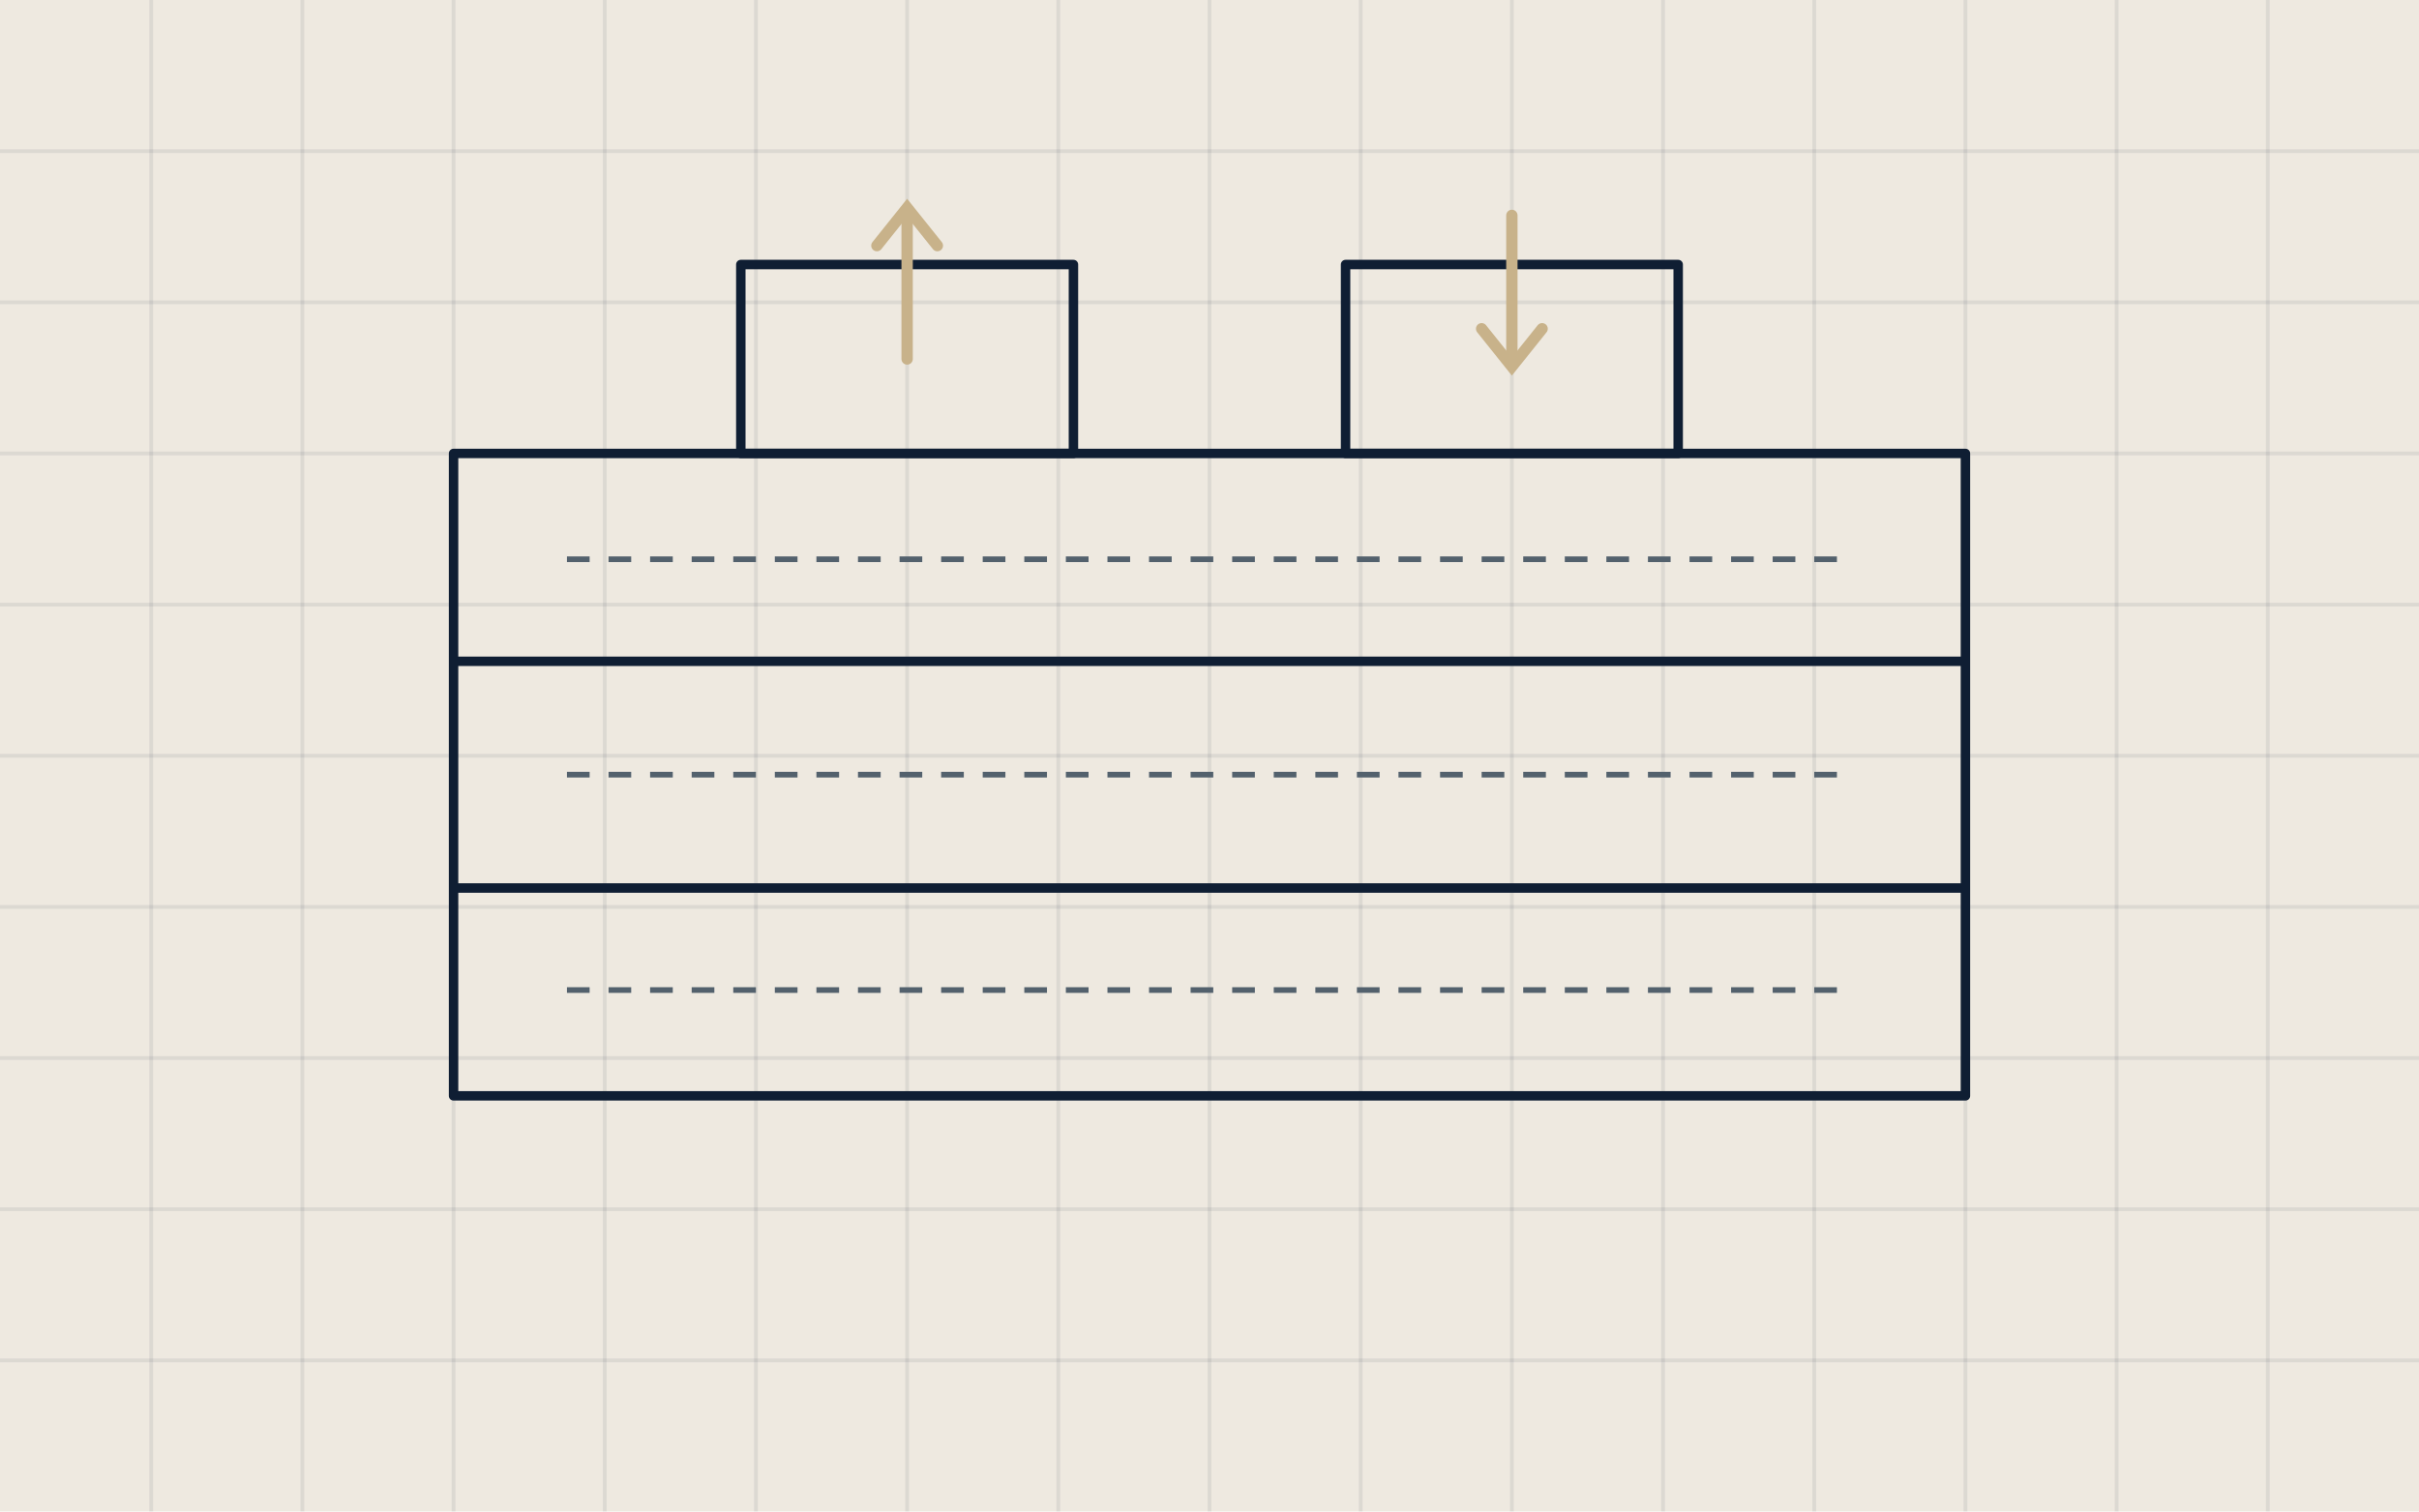
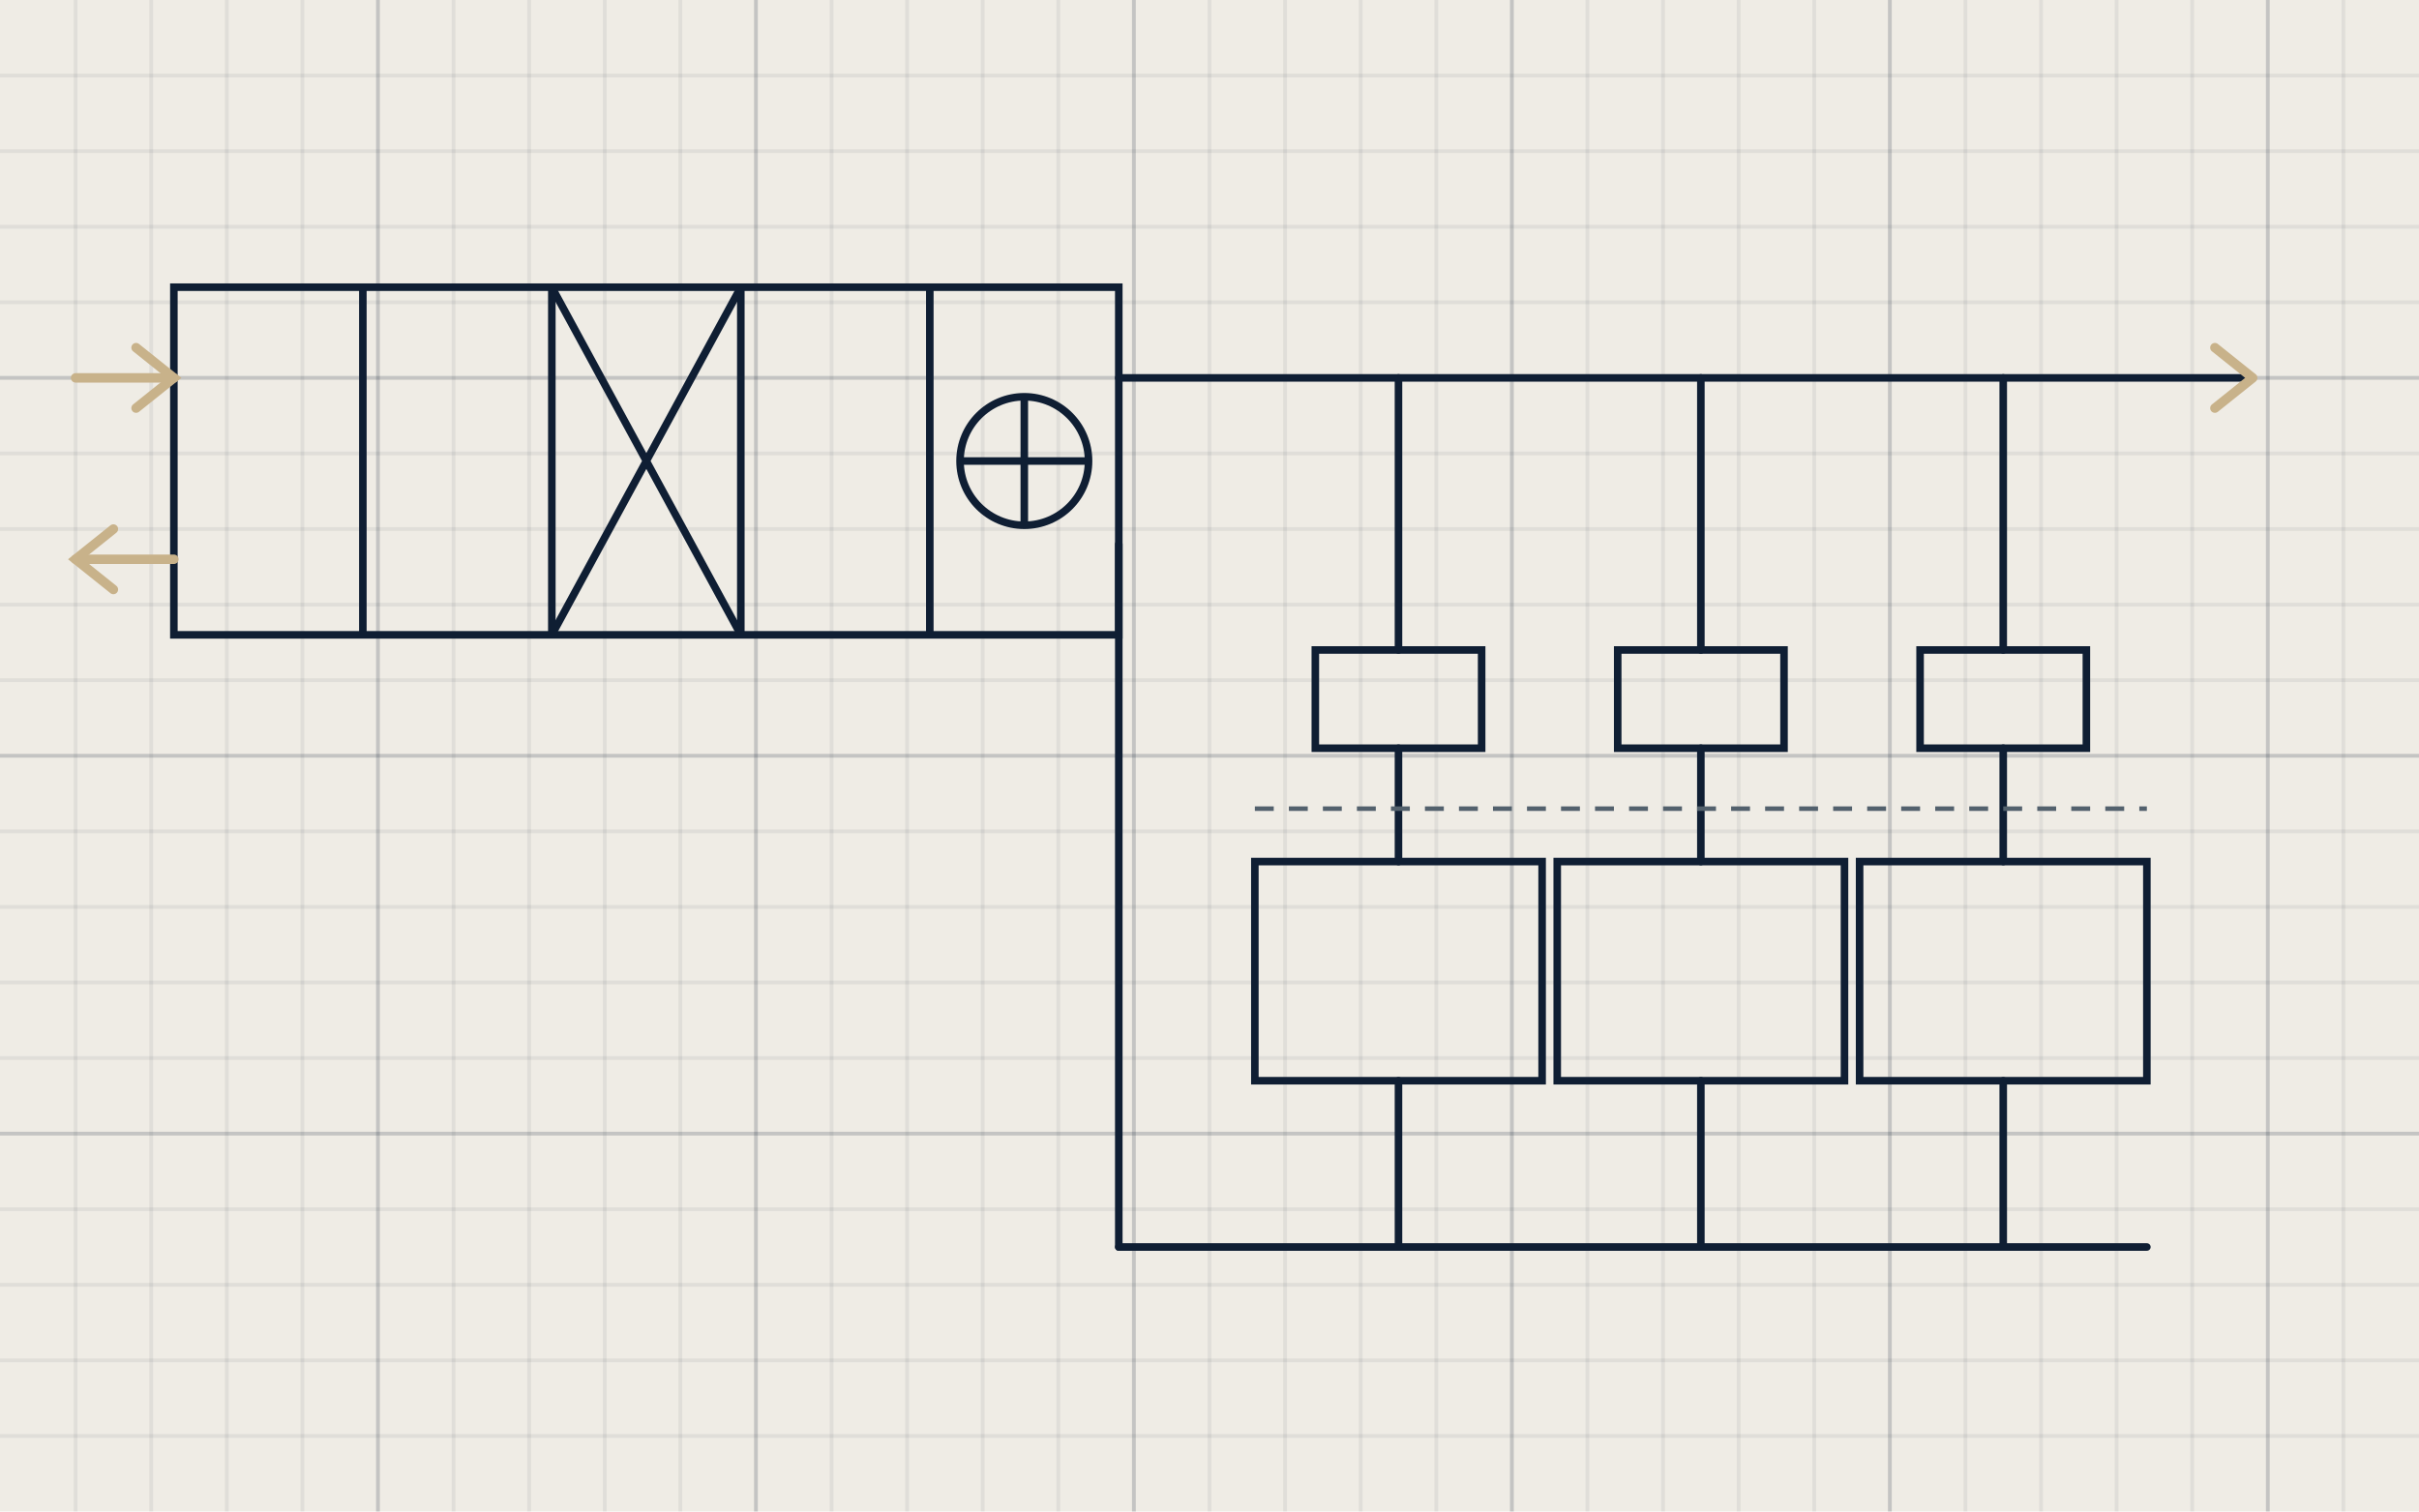
<svg xmlns="http://www.w3.org/2000/svg" width="640" height="400" viewBox="0 0 640 400" role="img" aria-labelledby="t">
-   <rect width="640" height="400" fill="#eee9e0" />
-   <g fill="none" stroke="#0f1e33" stroke-opacity=".08" stroke-width="1">
+   <rect width="640" height="400" fill="#efece5" />
+   <g fill="none" stroke="#0f1e33" stroke-opacity=".07" stroke-width="1">
+     <path d="M20 0V400" />
    <path d="M40 0V400" />
+     <path d="M60 0V400" />
    <path d="M80 0V400" />
+     <path d="M100 0V400" />
    <path d="M120 0V400" />
+     <path d="M140 0V400" />
    <path d="M160 0V400" />
+     <path d="M180 0V400" />
    <path d="M200 0V400" />
+     <path d="M220 0V400" />
    <path d="M240 0V400" />
+     <path d="M260 0V400" />
    <path d="M280 0V400" />
+     <path d="M300 0V400" />
    <path d="M320 0V400" />
+     <path d="M340 0V400" />
    <path d="M360 0V400" />
+     <path d="M380 0V400" />
    <path d="M400 0V400" />
+     <path d="M420 0V400" />
    <path d="M440 0V400" />
+     <path d="M460 0V400" />
    <path d="M480 0V400" />
+     <path d="M500 0V400" />
    <path d="M520 0V400" />
+     <path d="M540 0V400" />
    <path d="M560 0V400" />
+     <path d="M580 0V400" />
    <path d="M600 0V400" />
+     <path d="M620 0V400" />
+     <path d="M0 20H640" />
    <path d="M0 40H640" />
+     <path d="M0 60H640" />
    <path d="M0 80H640" />
+     <path d="M0 100H640" />
    <path d="M0 120H640" />
+     <path d="M0 140H640" />
    <path d="M0 160H640" />
+     <path d="M0 180H640" />
    <path d="M0 200H640" />
+     <path d="M0 220H640" />
    <path d="M0 240H640" />
+     <path d="M0 260H640" />
    <path d="M0 280H640" />
+     <path d="M0 300H640" />
    <path d="M0 320H640" />
+     <path d="M0 340H640" />
    <path d="M0 360H640" />
+     <path d="M0 380H640" />
  </g>
-   <g fill="none" stroke="#0f1e33" stroke-width="2.5" stroke-linejoin="round">
-     <rect x="120" y="120" width="400" height="170" />
-     <path d="M120 175h400M120 235h400" />
-     <rect x="196" y="70" width="88" height="50" />
-     <rect x="356" y="70" width="88" height="50" />
+   <g fill="none" stroke="#0f1e33" stroke-opacity=".13" stroke-width="1">
+     <path d="M100 0V400" />
+     <path d="M200 0V400" />
+     <path d="M300 0V400" />
+     <path d="M400 0V400" />
+     <path d="M500 0V400" />
+     <path d="M600 0V400" />
+     <path d="M0 100H640" />
+     <path d="M0 200H640" />
+     <path d="M0 300H640" />
  </g>
-   <g fill="none" stroke="#c8b28a" stroke-width="3" stroke-linecap="round">
-     <path d="M240 95v-38" />
-     <path d="M232 65l8-10 8 10" />
-     <path d="M400 57v38" />
-     <path d="M392 87l8 10 8-10" />
+   <g fill="none" stroke="#0f1e33" stroke-width="2">
+     <rect x="46" y="76" width="250" height="92" />
+     <path d="M96 76v92M146 76v92M196 76v92M246 76v92" />
+     <path d="M146 76l50 92M196 76l-50 92" />
+     <circle cx="271" cy="122" r="17" />
+     <path d="M271 105v34M254 122h34" />
  </g>
-   <g fill="none" stroke="#53616d" stroke-width="1.5" stroke-dasharray="6 5">
-     <path d="M150 148h340M150 205h340M150 262h340" />
+   <g fill="none" stroke="#0f1e33" stroke-width="2" stroke-linecap="round">
+     <path d="M296 100h300" />
+     <path d="M370 100v72" />
+     <path d="M450 100v72" />
+     <path d="M530 100v72" />
+     <rect x="348" y="172" width="44" height="26" />
+     <rect x="428" y="172" width="44" height="26" />
+     <rect x="508" y="172" width="44" height="26" />
+     <path d="M370 198v30" />
+     <path d="M450 198v30" />
+     <path d="M530 198v30" />
+     <rect x="332" y="228" width="76" height="58" />
+     <rect x="412" y="228" width="76" height="58" />
+     <rect x="492" y="228" width="76" height="58" />
+     <path d="M296 144v186" />
+     <path d="M296 330h272" />
+     <path d="M370 286v44" />
+     <path d="M450 286v44" />
+     <path d="M530 286v44" />
+   </g>
+   <g fill="none" stroke="#c8b28a" stroke-width="2.5" stroke-linecap="round">
+     <path d="M20 100h26" />
+     <path d="M36 92l10 8-10 8" />
+     <path d="M46 148H20" />
+     <path d="M30 140l-10 8 10 8" />
+     <path d="M596 100l-10-8M596 100l-10 8" />
+   </g>
+   <g fill="none" stroke="#53616d" stroke-width="1.2" stroke-dasharray="5 4">
+     <path d="M332 214h236" />
  </g>
</svg>
